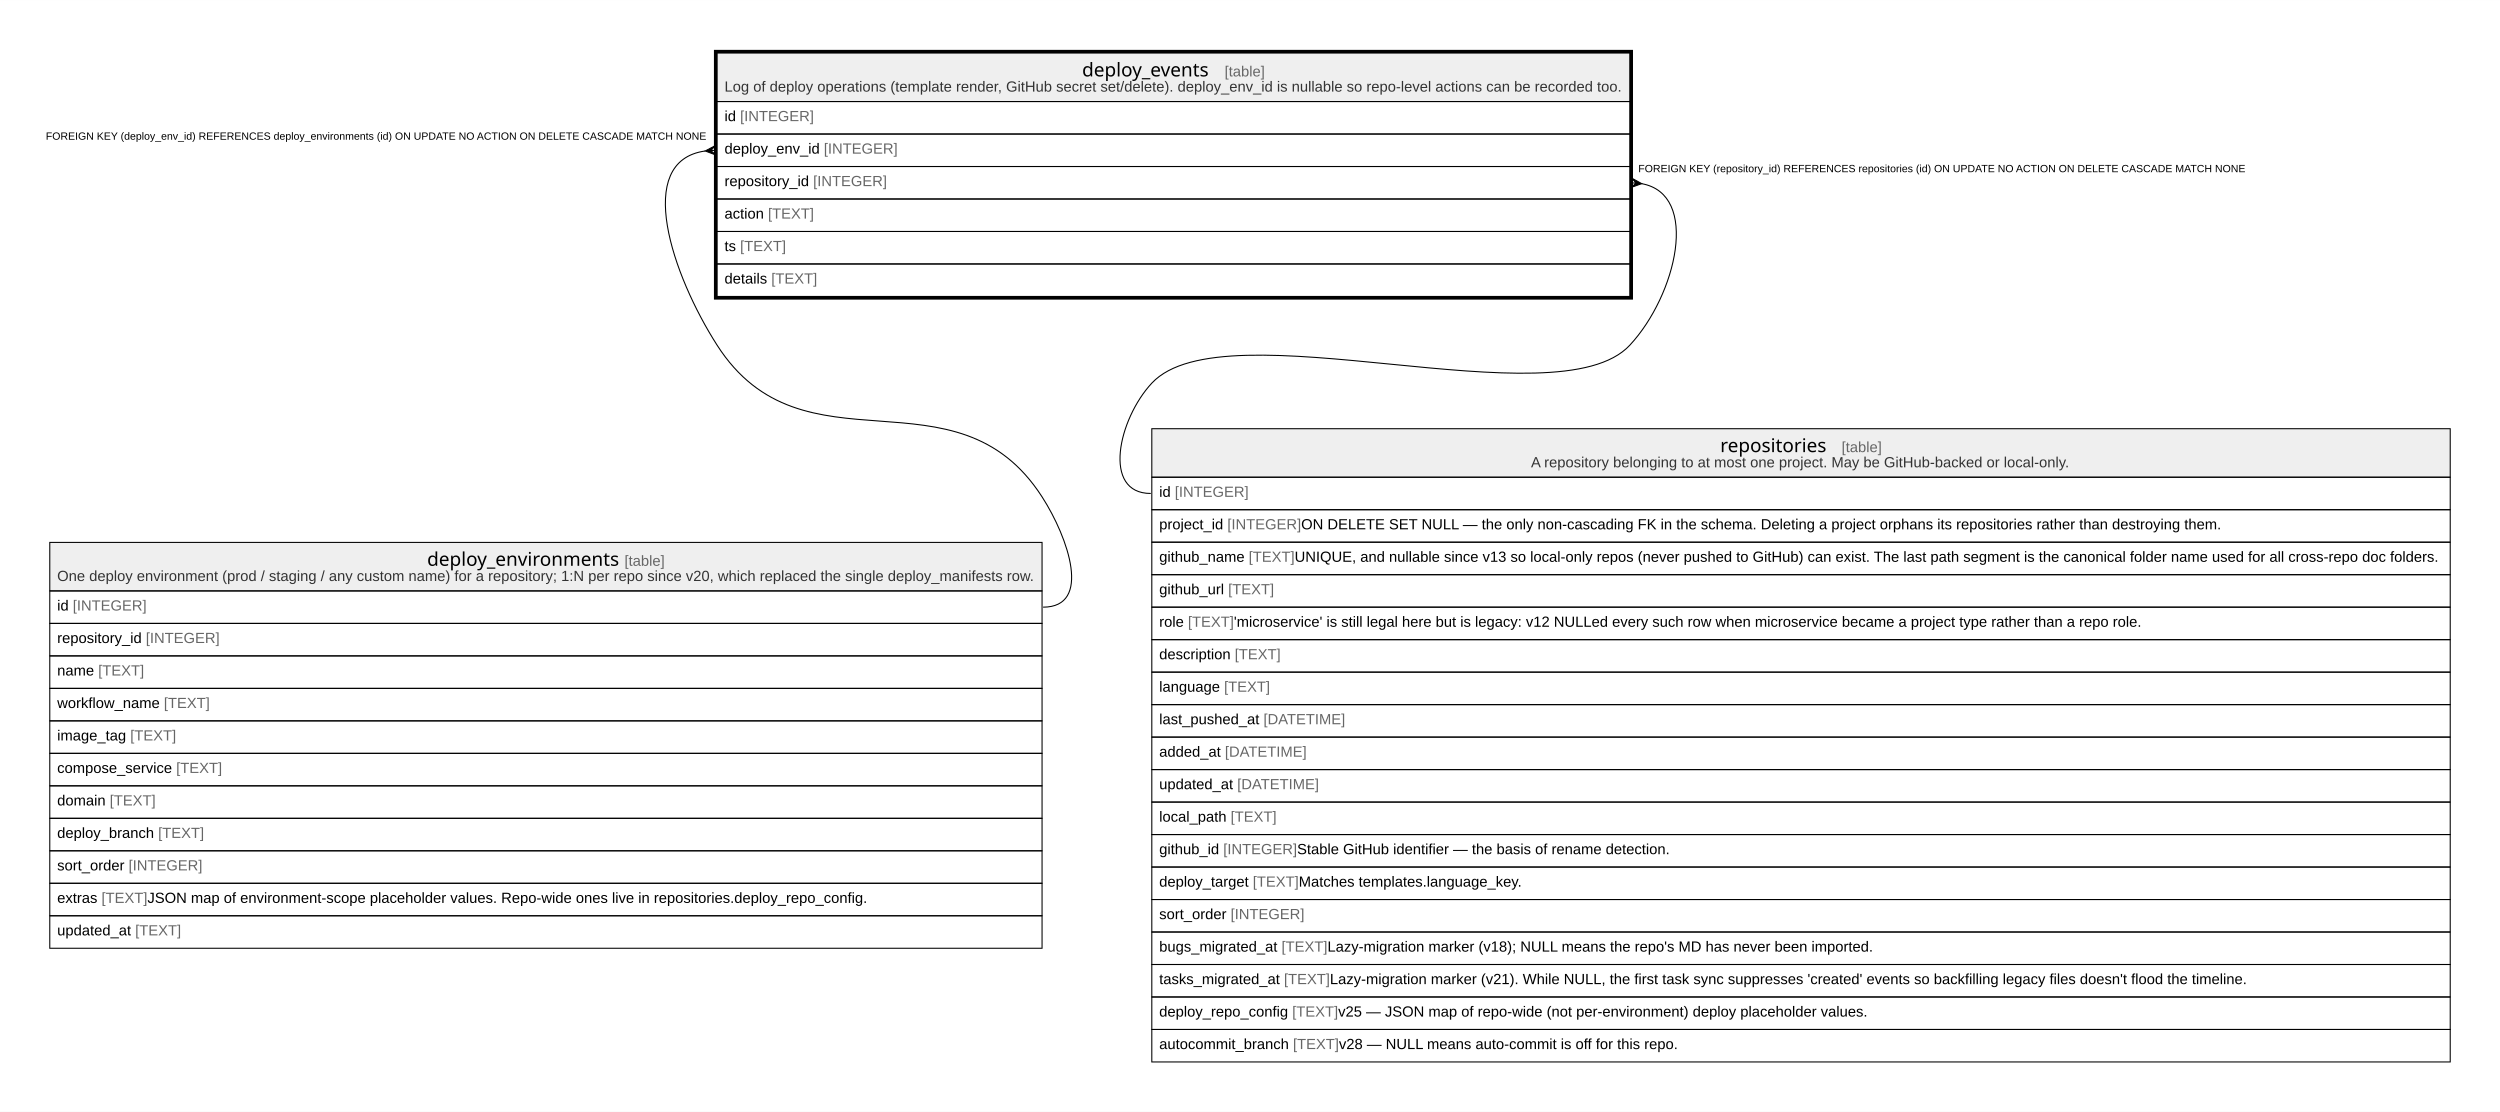
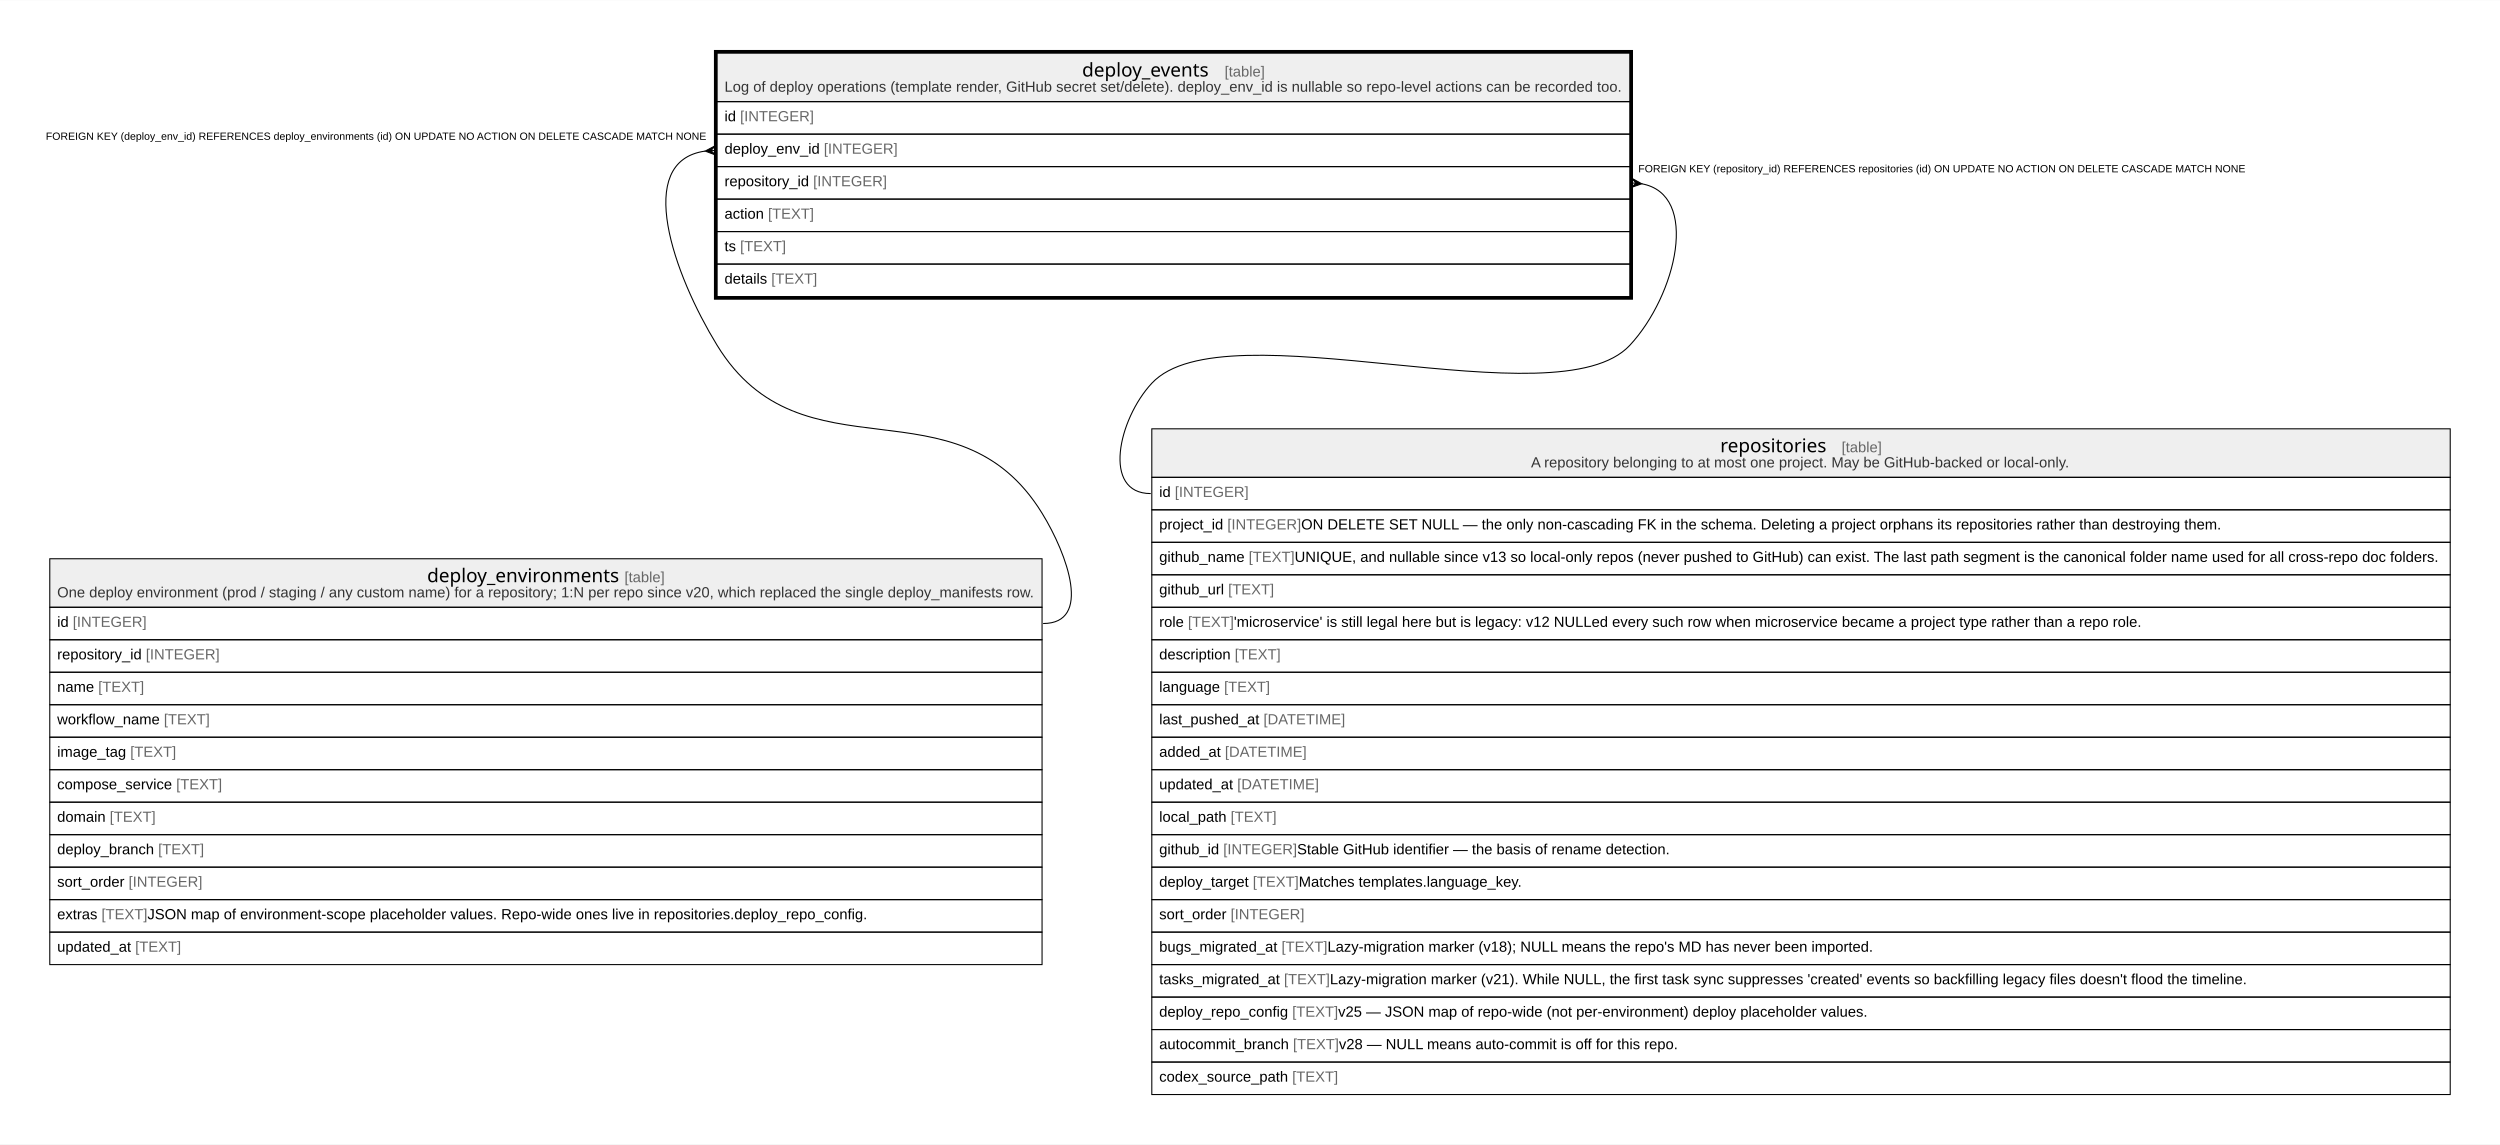
- <svg xmlns="http://www.w3.org/2000/svg" width="2370pt" height="1054pt" viewBox="0.00 0.00 2370.34 1054.00">
-   <g id="graph0" class="graph" transform="scale(1 1) rotate(0) translate(4 1050)">
-     <polygon fill="white" stroke="none" points="-4,4 -4,-1050 2366.34,-1050 2366.34,4 -4,4" />
+ <svg xmlns="http://www.w3.org/2000/svg" width="2370pt" height="1085pt" viewBox="0.00 0.00 2370.34 1084.80">
+   <g id="graph0" class="graph" transform="scale(1 1) rotate(0) translate(4 1080.8)">
+     <polygon fill="white" stroke="none" points="-4,4 -4,-1080.8 2366.34,-1080.8 2366.34,4 -4,4" />
    <g id="node1" class="node">
-       <polygon fill="#efefef" stroke="none" points="675.91,-953.8 675.91,-999.8 1541.3,-999.8 1541.3,-953.8 675.91,-953.8" />
-       <polygon fill="none" stroke="black" points="675.91,-953.8 675.91,-999.8 1541.3,-999.8 1541.3,-953.8 675.91,-953.8" />
-       <text text-anchor="start" x="1021.99" y="-977.6" font-family="Arial Bold" font-size="18.00">deploy_events</text>
-       <text text-anchor="start" x="1125.96" y="-977.6" font-family="Arial" font-size="14.00">    </text>
-       <text text-anchor="start" x="1157.08" y="-977.6" font-family="Arial" font-size="14.00" fill="#666666">[table]</text>
-       <text text-anchor="start" x="682.91" y="-963.2" font-family="Arial" font-size="14.00" fill="#333333">Log of deploy operations (template render, GitHub secret set/delete). deploy_env_id is nullable so repo-level actions can be recorded too.</text>
+       <polygon fill="#efefef" stroke="none" points="675.91,-984.6 675.91,-1030.6 1541.3,-1030.6 1541.3,-984.6 675.91,-984.6" />
+       <polygon fill="none" stroke="black" points="675.91,-984.6 675.91,-1030.6 1541.3,-1030.6 1541.3,-984.6 675.91,-984.6" />
+       <text text-anchor="start" x="1021.99" y="-1008.4" font-family="Arial Bold" font-size="18.00">deploy_events</text>
+       <text text-anchor="start" x="1125.96" y="-1008.4" font-family="Arial" font-size="14.00">    </text>
+       <text text-anchor="start" x="1157.08" y="-1008.4" font-family="Arial" font-size="14.00" fill="#666666">[table]</text>
+       <text text-anchor="start" x="682.91" y="-994" font-family="Arial" font-size="14.00" fill="#333333">Log of deploy operations (template render, GitHub secret set/delete). deploy_env_id is nullable so repo-level actions can be recorded too.</text>
+       <polygon fill="none" stroke="black" points="675.91,-953.8 675.91,-984.6 1541.3,-984.6 1541.3,-953.8 675.91,-953.8" />
+       <text text-anchor="start" x="682.91" y="-966" font-family="Arial" font-size="14.00">id </text>
+       <text text-anchor="start" x="697.69" y="-966" font-family="Arial" font-size="14.00" fill="#666666">[INTEGER]</text>
      <polygon fill="none" stroke="black" points="675.91,-923 675.91,-953.8 1541.3,-953.8 1541.3,-923 675.91,-923" />
-       <text text-anchor="start" x="682.91" y="-935.2" font-family="Arial" font-size="14.00">id </text>
-       <text text-anchor="start" x="697.69" y="-935.2" font-family="Arial" font-size="14.00" fill="#666666">[INTEGER]</text>
+       <text text-anchor="start" x="682.91" y="-935.2" font-family="Arial" font-size="14.00">deploy_env_id </text>
+       <text text-anchor="start" x="777.09" y="-935.2" font-family="Arial" font-size="14.00" fill="#666666">[INTEGER]</text>
      <polygon fill="none" stroke="black" points="675.91,-892.2 675.91,-923 1541.3,-923 1541.3,-892.2 675.91,-892.2" />
-       <text text-anchor="start" x="682.91" y="-904.4" font-family="Arial" font-size="14.00">deploy_env_id </text>
-       <text text-anchor="start" x="777.09" y="-904.4" font-family="Arial" font-size="14.00" fill="#666666">[INTEGER]</text>
+       <text text-anchor="start" x="682.91" y="-904.4" font-family="Arial" font-size="14.00">repository_id </text>
+       <text text-anchor="start" x="766.95" y="-904.4" font-family="Arial" font-size="14.00" fill="#666666">[INTEGER]</text>
      <polygon fill="none" stroke="black" points="675.91,-861.4 675.91,-892.2 1541.3,-892.2 1541.3,-861.4 675.91,-861.4" />
-       <text text-anchor="start" x="682.91" y="-873.6" font-family="Arial" font-size="14.00">repository_id </text>
-       <text text-anchor="start" x="766.95" y="-873.6" font-family="Arial" font-size="14.00" fill="#666666">[INTEGER]</text>
+       <text text-anchor="start" x="682.91" y="-873.6" font-family="Arial" font-size="14.00">action </text>
+       <text text-anchor="start" x="724.16" y="-873.6" font-family="Arial" font-size="14.00" fill="#666666">[TEXT]</text>
      <polygon fill="none" stroke="black" points="675.91,-830.6 675.91,-861.4 1541.3,-861.4 1541.3,-830.6 675.91,-830.6" />
-       <text text-anchor="start" x="682.91" y="-842.8" font-family="Arial" font-size="14.00">action </text>
-       <text text-anchor="start" x="724.16" y="-842.8" font-family="Arial" font-size="14.00" fill="#666666">[TEXT]</text>
+       <text text-anchor="start" x="682.91" y="-842.8" font-family="Arial" font-size="14.00">ts </text>
+       <text text-anchor="start" x="697.69" y="-842.8" font-family="Arial" font-size="14.00" fill="#666666">[TEXT]</text>
      <polygon fill="none" stroke="black" points="675.91,-799.8 675.91,-830.6 1541.3,-830.6 1541.3,-799.8 675.91,-799.8" />
-       <text text-anchor="start" x="682.91" y="-812" font-family="Arial" font-size="14.00">ts </text>
-       <text text-anchor="start" x="697.69" y="-812" font-family="Arial" font-size="14.00" fill="#666666">[TEXT]</text>
-       <polygon fill="none" stroke="black" points="675.91,-769 675.91,-799.8 1541.3,-799.8 1541.3,-769 675.91,-769" />
-       <text text-anchor="start" x="682.91" y="-781.2" font-family="Arial" font-size="14.00">details </text>
-       <text text-anchor="start" x="727.27" y="-781.2" font-family="Arial" font-size="14.00" fill="#666666">[TEXT]</text>
-       <polygon fill="none" stroke="black" stroke-width="3" points="674.41,-767.5 674.41,-1001.3 1542.8,-1001.3 1542.8,-767.5 674.41,-767.5" />
+       <text text-anchor="start" x="682.91" y="-812" font-family="Arial" font-size="14.00">details </text>
+       <text text-anchor="start" x="727.27" y="-812" font-family="Arial" font-size="14.00" fill="#666666">[TEXT]</text>
+       <polygon fill="none" stroke="black" stroke-width="3" points="674.41,-798.3 674.41,-1032.1 1542.8,-1032.1 1542.8,-798.3 674.41,-798.3" />
    </g>
    <g id="node2" class="node">
-       <polygon fill="#efefef" stroke="none" points="43.2,-489.8 43.2,-535.8 984.01,-535.8 984.01,-489.8 43.2,-489.8" />
-       <polygon fill="none" stroke="black" points="43.2,-489.8 43.2,-535.8 984.01,-535.8 984.01,-489.8 43.2,-489.8" />
-       <text text-anchor="start" x="400.99" y="-513.6" font-family="Arial Bold" font-size="18.00">deploy_environments</text>
-       <text text-anchor="start" x="556.96" y="-513.6" font-family="Arial" font-size="14.00">    </text>
-       <text text-anchor="start" x="588.08" y="-513.6" font-family="Arial" font-size="14.00" fill="#666666">[table]</text>
-       <text text-anchor="start" x="50.2" y="-499.2" font-family="Arial" font-size="14.00" fill="#333333">One deploy environment (prod / staging / any custom name) for a repository; 1:N per repo since v20, which replaced the single deploy_manifests row.</text>
-       <polygon fill="none" stroke="black" points="43.2,-459 43.2,-489.8 984.01,-489.8 984.01,-459 43.2,-459" />
-       <text text-anchor="start" x="50.2" y="-471.2" font-family="Arial" font-size="14.00">id </text>
-       <text text-anchor="start" x="64.99" y="-471.2" font-family="Arial" font-size="14.00" fill="#666666">[INTEGER]</text>
-       <polygon fill="none" stroke="black" points="43.2,-428.2 43.2,-459 984.01,-459 984.01,-428.2 43.2,-428.2" />
-       <text text-anchor="start" x="50.2" y="-440.4" font-family="Arial" font-size="14.00">repository_id </text>
-       <text text-anchor="start" x="134.24" y="-440.4" font-family="Arial" font-size="14.00" fill="#666666">[INTEGER]</text>
-       <polygon fill="none" stroke="black" points="43.2,-397.4 43.2,-428.2 984.01,-428.2 984.01,-397.4 43.2,-397.4" />
-       <text text-anchor="start" x="50.2" y="-409.6" font-family="Arial" font-size="14.00">name </text>
-       <text text-anchor="start" x="89.11" y="-409.6" font-family="Arial" font-size="14.00" fill="#666666">[TEXT]</text>
-       <polygon fill="none" stroke="black" points="43.2,-366.6 43.2,-397.4 984.01,-397.4 984.01,-366.6 43.2,-366.6" />
-       <text text-anchor="start" x="50.2" y="-378.8" font-family="Arial" font-size="14.00">workflow_name </text>
-       <text text-anchor="start" x="151.35" y="-378.8" font-family="Arial" font-size="14.00" fill="#666666">[TEXT]</text>
-       <polygon fill="none" stroke="black" points="43.2,-335.8 43.2,-366.6 984.01,-366.6 984.01,-335.8 43.2,-335.8" />
-       <text text-anchor="start" x="50.2" y="-348" font-family="Arial" font-size="14.00">image_tag </text>
-       <text text-anchor="start" x="119.47" y="-348" font-family="Arial" font-size="14.00" fill="#666666">[TEXT]</text>
-       <polygon fill="none" stroke="black" points="43.2,-305 43.2,-335.8 984.01,-335.8 984.01,-305 43.2,-305" />
-       <text text-anchor="start" x="50.2" y="-317.2" font-family="Arial" font-size="14.00">compose_service </text>
-       <text text-anchor="start" x="163.03" y="-317.2" font-family="Arial" font-size="14.00" fill="#666666">[TEXT]</text>
-       <polygon fill="none" stroke="black" points="43.2,-274.2 43.2,-305 984.01,-305 984.01,-274.2 43.2,-274.2" />
-       <text text-anchor="start" x="50.2" y="-286.4" font-family="Arial" font-size="14.00">domain </text>
-       <text text-anchor="start" x="100.01" y="-286.4" font-family="Arial" font-size="14.00" fill="#666666">[TEXT]</text>
-       <polygon fill="none" stroke="black" points="43.2,-243.4 43.2,-274.2 984.01,-274.2 984.01,-243.4 43.2,-243.4" />
-       <text text-anchor="start" x="50.2" y="-255.6" font-family="Arial" font-size="14.00">deploy_branch </text>
-       <text text-anchor="start" x="145.94" y="-255.6" font-family="Arial" font-size="14.00" fill="#666666">[TEXT]</text>
-       <polygon fill="none" stroke="black" points="43.2,-212.6 43.2,-243.4 984.01,-243.4 984.01,-212.6 43.2,-212.6" />
-       <text text-anchor="start" x="50.2" y="-224.8" font-family="Arial" font-size="14.00">sort_order </text>
-       <text text-anchor="start" x="117.9" y="-224.8" font-family="Arial" font-size="14.00" fill="#666666">[INTEGER]</text>
-       <polygon fill="none" stroke="black" points="43.2,-181.8 43.2,-212.6 984.01,-212.6 984.01,-181.8 43.2,-181.8" />
-       <text text-anchor="start" x="50.2" y="-194" font-family="Arial" font-size="14.00">extras </text>
-       <text text-anchor="start" x="92.21" y="-194" font-family="Arial" font-size="14.00" fill="#666666">[TEXT]</text>
-       <text text-anchor="start" x="135.77" y="-194" font-family="Arial" font-size="14.00"> JSON map of environment-scope placeholder values. Repo-wide ones live in repositories.deploy_repo_config.</text>
-       <polygon fill="none" stroke="black" points="43.2,-151 43.2,-181.8 984.01,-181.8 984.01,-151 43.2,-151" />
-       <text text-anchor="start" x="50.2" y="-163.2" font-family="Arial" font-size="14.00">updated_at </text>
-       <text text-anchor="start" x="124.16" y="-163.2" font-family="Arial" font-size="14.00" fill="#666666">[TEXT]</text>
+       <polygon fill="#efefef" stroke="none" points="43.2,-505.2 43.2,-551.2 984.01,-551.2 984.01,-505.2 43.2,-505.2" />
+       <polygon fill="none" stroke="black" points="43.2,-505.2 43.2,-551.2 984.01,-551.2 984.01,-505.2 43.2,-505.2" />
+       <text text-anchor="start" x="400.99" y="-529" font-family="Arial Bold" font-size="18.00">deploy_environments</text>
+       <text text-anchor="start" x="556.96" y="-529" font-family="Arial" font-size="14.00">    </text>
+       <text text-anchor="start" x="588.08" y="-529" font-family="Arial" font-size="14.00" fill="#666666">[table]</text>
+       <text text-anchor="start" x="50.2" y="-514.6" font-family="Arial" font-size="14.00" fill="#333333">One deploy environment (prod / staging / any custom name) for a repository; 1:N per repo since v20, which replaced the single deploy_manifests row.</text>
+       <polygon fill="none" stroke="black" points="43.2,-474.4 43.2,-505.2 984.01,-505.2 984.01,-474.4 43.2,-474.4" />
+       <text text-anchor="start" x="50.2" y="-486.6" font-family="Arial" font-size="14.00">id </text>
+       <text text-anchor="start" x="64.99" y="-486.6" font-family="Arial" font-size="14.00" fill="#666666">[INTEGER]</text>
+       <polygon fill="none" stroke="black" points="43.2,-443.6 43.2,-474.4 984.01,-474.4 984.01,-443.6 43.2,-443.6" />
+       <text text-anchor="start" x="50.2" y="-455.8" font-family="Arial" font-size="14.00">repository_id </text>
+       <text text-anchor="start" x="134.24" y="-455.8" font-family="Arial" font-size="14.00" fill="#666666">[INTEGER]</text>
+       <polygon fill="none" stroke="black" points="43.2,-412.8 43.2,-443.6 984.01,-443.6 984.01,-412.8 43.2,-412.8" />
+       <text text-anchor="start" x="50.2" y="-425" font-family="Arial" font-size="14.00">name </text>
+       <text text-anchor="start" x="89.11" y="-425" font-family="Arial" font-size="14.00" fill="#666666">[TEXT]</text>
+       <polygon fill="none" stroke="black" points="43.2,-382 43.2,-412.8 984.01,-412.8 984.01,-382 43.2,-382" />
+       <text text-anchor="start" x="50.2" y="-394.2" font-family="Arial" font-size="14.00">workflow_name </text>
+       <text text-anchor="start" x="151.35" y="-394.2" font-family="Arial" font-size="14.00" fill="#666666">[TEXT]</text>
+       <polygon fill="none" stroke="black" points="43.2,-351.2 43.2,-382 984.01,-382 984.01,-351.2 43.2,-351.2" />
+       <text text-anchor="start" x="50.2" y="-363.4" font-family="Arial" font-size="14.00">image_tag </text>
+       <text text-anchor="start" x="119.47" y="-363.4" font-family="Arial" font-size="14.00" fill="#666666">[TEXT]</text>
+       <polygon fill="none" stroke="black" points="43.2,-320.4 43.2,-351.2 984.01,-351.2 984.01,-320.4 43.2,-320.4" />
+       <text text-anchor="start" x="50.2" y="-332.6" font-family="Arial" font-size="14.00">compose_service </text>
+       <text text-anchor="start" x="163.03" y="-332.6" font-family="Arial" font-size="14.00" fill="#666666">[TEXT]</text>
+       <polygon fill="none" stroke="black" points="43.2,-289.6 43.2,-320.4 984.01,-320.4 984.01,-289.6 43.2,-289.6" />
+       <text text-anchor="start" x="50.2" y="-301.8" font-family="Arial" font-size="14.00">domain </text>
+       <text text-anchor="start" x="100.01" y="-301.8" font-family="Arial" font-size="14.00" fill="#666666">[TEXT]</text>
+       <polygon fill="none" stroke="black" points="43.2,-258.8 43.2,-289.6 984.01,-289.6 984.01,-258.8 43.2,-258.8" />
+       <text text-anchor="start" x="50.2" y="-271" font-family="Arial" font-size="14.00">deploy_branch </text>
+       <text text-anchor="start" x="145.94" y="-271" font-family="Arial" font-size="14.00" fill="#666666">[TEXT]</text>
+       <polygon fill="none" stroke="black" points="43.2,-228 43.2,-258.8 984.01,-258.8 984.01,-228 43.2,-228" />
+       <text text-anchor="start" x="50.2" y="-240.2" font-family="Arial" font-size="14.00">sort_order </text>
+       <text text-anchor="start" x="117.9" y="-240.2" font-family="Arial" font-size="14.00" fill="#666666">[INTEGER]</text>
+       <polygon fill="none" stroke="black" points="43.2,-197.2 43.2,-228 984.01,-228 984.01,-197.2 43.2,-197.2" />
+       <text text-anchor="start" x="50.2" y="-209.4" font-family="Arial" font-size="14.00">extras </text>
+       <text text-anchor="start" x="92.21" y="-209.4" font-family="Arial" font-size="14.00" fill="#666666">[TEXT]</text>
+       <text text-anchor="start" x="135.77" y="-209.4" font-family="Arial" font-size="14.00"> JSON map of environment-scope placeholder values. Repo-wide ones live in repositories.deploy_repo_config.</text>
+       <polygon fill="none" stroke="black" points="43.2,-166.4 43.2,-197.2 984.01,-197.2 984.01,-166.4 43.2,-166.4" />
+       <text text-anchor="start" x="50.2" y="-178.6" font-family="Arial" font-size="14.00">updated_at </text>
+       <text text-anchor="start" x="124.16" y="-178.6" font-family="Arial" font-size="14.00" fill="#666666">[TEXT]</text>
    </g>
    <g id="edge1" class="edge">
-       <path fill="none" stroke="black" d="M664.56,-906.91C596.27,-897.3 633.59,-788.85 675.91,-722.8 757.42,-595.56 902.23,-706.07 984.01,-579 1009.17,-539.91 1031.5,-474.4 985.01,-474.4" />
-       <polygon fill="black" stroke="black" points="664.6,-906.92 674.28,-912.07 669.92,-907.27 674.24,-907.56 674.24,-907.56 674.24,-907.56 669.92,-907.27 674.87,-903.09 664.6,-906.92" />
-       <text text-anchor="start" x="39.41" y="-917.6" font-family="Arial" font-size="10.00">FOREIGN KEY (deploy_env_id) REFERENCES deploy_environments (id) ON UPDATE NO ACTION ON DELETE CASCADE MATCH NONE</text>
+       <path fill="none" stroke="black" d="M664.57,-937.72C596.39,-928.18 634.93,-820.49 675.91,-753.6 756.42,-622.17 903.22,-725.66 984.01,-594.4 1008.38,-554.81 1031.5,-489.8 985.01,-489.8" />
+       <polygon fill="black" stroke="black" points="664.59,-937.72 674.28,-942.87 669.92,-938.07 674.24,-938.36 674.24,-938.36 674.24,-938.36 669.92,-938.07 674.87,-933.89 664.59,-937.72" />
+       <text text-anchor="start" x="39.41" y="-948.4" font-family="Arial" font-size="10.00">FOREIGN KEY (deploy_env_id) REFERENCES deploy_environments (id) ON UPDATE NO ACTION ON DELETE CASCADE MATCH NONE</text>
    </g>
    <g id="node3" class="node">
-       <polygon fill="#efefef" stroke="none" points="1088.07,-597.6 1088.07,-643.6 2319.14,-643.6 2319.14,-597.6 1088.07,-597.6" />
-       <polygon fill="none" stroke="black" points="1088.07,-597.6 1088.07,-643.6 2319.14,-643.6 2319.14,-597.6 1088.07,-597.6" />
-       <text text-anchor="start" x="1626.99" y="-621.4" font-family="Arial Bold" font-size="18.00">repositories</text>
-       <text text-anchor="start" x="1710.97" y="-621.4" font-family="Arial" font-size="14.00">    </text>
-       <text text-anchor="start" x="1742.08" y="-621.4" font-family="Arial" font-size="14.00" fill="#666666">[table]</text>
-       <text text-anchor="start" x="1447.59" y="-607" font-family="Arial" font-size="14.00" fill="#333333">A repository belonging to at most one project. May be GitHub-backed or local-only.</text>
+       <polygon fill="#efefef" stroke="none" points="1088.07,-628.4 1088.07,-674.4 2319.14,-674.4 2319.14,-628.4 1088.07,-628.4" />
+       <polygon fill="none" stroke="black" points="1088.07,-628.4 1088.07,-674.4 2319.14,-674.4 2319.14,-628.4 1088.07,-628.4" />
+       <text text-anchor="start" x="1626.99" y="-652.2" font-family="Arial Bold" font-size="18.00">repositories</text>
+       <text text-anchor="start" x="1710.97" y="-652.2" font-family="Arial" font-size="14.00">    </text>
+       <text text-anchor="start" x="1742.08" y="-652.2" font-family="Arial" font-size="14.00" fill="#666666">[table]</text>
+       <text text-anchor="start" x="1447.59" y="-637.8" font-family="Arial" font-size="14.00" fill="#333333">A repository belonging to at most one project. May be GitHub-backed or local-only.</text>
+       <polygon fill="none" stroke="black" points="1088.07,-597.6 1088.07,-628.4 2319.14,-628.4 2319.14,-597.6 1088.07,-597.6" />
+       <text text-anchor="start" x="1095.07" y="-609.8" font-family="Arial" font-size="14.00">id </text>
+       <text text-anchor="start" x="1109.86" y="-609.8" font-family="Arial" font-size="14.00" fill="#666666">[INTEGER]</text>
      <polygon fill="none" stroke="black" points="1088.07,-566.8 1088.07,-597.6 2319.14,-597.6 2319.14,-566.8 1088.07,-566.8" />
-       <text text-anchor="start" x="1095.07" y="-579" font-family="Arial" font-size="14.00">id </text>
-       <text text-anchor="start" x="1109.86" y="-579" font-family="Arial" font-size="14.00" fill="#666666">[INTEGER]</text>
+       <text text-anchor="start" x="1095.07" y="-579" font-family="Arial" font-size="14.00">project_id </text>
+       <text text-anchor="start" x="1159.67" y="-579" font-family="Arial" font-size="14.00" fill="#666666">[INTEGER]</text>
+       <text text-anchor="start" x="1229.67" y="-579" font-family="Arial" font-size="14.00"> ON DELETE SET NULL — the only non-cascading FK in the schema. Deleting a project orphans its repositories rather than destroying them.</text>
      <polygon fill="none" stroke="black" points="1088.07,-536 1088.07,-566.8 2319.14,-566.8 2319.14,-536 1088.07,-536" />
-       <text text-anchor="start" x="1095.07" y="-548.2" font-family="Arial" font-size="14.00">project_id </text>
-       <text text-anchor="start" x="1159.67" y="-548.2" font-family="Arial" font-size="14.00" fill="#666666">[INTEGER]</text>
-       <text text-anchor="start" x="1229.67" y="-548.2" font-family="Arial" font-size="14.00"> ON DELETE SET NULL — the only non-cascading FK in the schema. Deleting a project orphans its repositories rather than destroying them.</text>
+       <text text-anchor="start" x="1095.07" y="-548.2" font-family="Arial" font-size="14.00">github_name </text>
+       <text text-anchor="start" x="1179.91" y="-548.2" font-family="Arial" font-size="14.00" fill="#666666">[TEXT]</text>
+       <text text-anchor="start" x="1223.47" y="-548.2" font-family="Arial" font-size="14.00"> UNIQUE, and nullable since v13 so local-only repos (never pushed to GitHub) can exist. The last path segment is the canonical folder name used for all cross-repo doc folders.</text>
      <polygon fill="none" stroke="black" points="1088.07,-505.2 1088.07,-536 2319.14,-536 2319.14,-505.2 1088.07,-505.2" />
-       <text text-anchor="start" x="1095.07" y="-517.4" font-family="Arial" font-size="14.00">github_name </text>
-       <text text-anchor="start" x="1179.91" y="-517.4" font-family="Arial" font-size="14.00" fill="#666666">[TEXT]</text>
-       <text text-anchor="start" x="1223.47" y="-517.4" font-family="Arial" font-size="14.00"> UNIQUE, and nullable since v13 so local-only repos (never pushed to GitHub) can exist. The last path segment is the canonical folder name used for all cross-repo doc folders.</text>
+       <text text-anchor="start" x="1095.07" y="-517.4" font-family="Arial" font-size="14.00">github_url </text>
+       <text text-anchor="start" x="1160.45" y="-517.4" font-family="Arial" font-size="14.00" fill="#666666">[TEXT]</text>
      <polygon fill="none" stroke="black" points="1088.07,-474.4 1088.07,-505.2 2319.14,-505.2 2319.14,-474.4 1088.07,-474.4" />
-       <text text-anchor="start" x="1095.07" y="-486.6" font-family="Arial" font-size="14.00">github_url </text>
-       <text text-anchor="start" x="1160.45" y="-486.6" font-family="Arial" font-size="14.00" fill="#666666">[TEXT]</text>
+       <text text-anchor="start" x="1095.07" y="-486.6" font-family="Arial" font-size="14.00">role </text>
+       <text text-anchor="start" x="1122.31" y="-486.6" font-family="Arial" font-size="14.00" fill="#666666">[TEXT]</text>
+       <text text-anchor="start" x="1165.87" y="-486.6" font-family="Arial" font-size="14.00"> 'microservice' is still legal here but is legacy: v12 NULLed every such row when microservice became a project type rather than a repo role.</text>
      <polygon fill="none" stroke="black" points="1088.07,-443.6 1088.07,-474.4 2319.14,-474.4 2319.14,-443.6 1088.07,-443.6" />
-       <text text-anchor="start" x="1095.07" y="-455.8" font-family="Arial" font-size="14.00">role </text>
-       <text text-anchor="start" x="1122.31" y="-455.8" font-family="Arial" font-size="14.00" fill="#666666">[TEXT]</text>
-       <text text-anchor="start" x="1165.87" y="-455.8" font-family="Arial" font-size="14.00"> 'microservice' is still legal here but is legacy: v12 NULLed every such row when microservice became a project type rather than a repo role.</text>
+       <text text-anchor="start" x="1095.07" y="-455.8" font-family="Arial" font-size="14.00">description </text>
+       <text text-anchor="start" x="1166.67" y="-455.8" font-family="Arial" font-size="14.00" fill="#666666">[TEXT]</text>
      <polygon fill="none" stroke="black" points="1088.07,-412.8 1088.07,-443.6 2319.14,-443.6 2319.14,-412.8 1088.07,-412.8" />
-       <text text-anchor="start" x="1095.07" y="-425" font-family="Arial" font-size="14.00">description </text>
-       <text text-anchor="start" x="1166.67" y="-425" font-family="Arial" font-size="14.00" fill="#666666">[TEXT]</text>
+       <text text-anchor="start" x="1095.07" y="-425" font-family="Arial" font-size="14.00">language </text>
+       <text text-anchor="start" x="1156.58" y="-425" font-family="Arial" font-size="14.00" fill="#666666">[TEXT]</text>
      <polygon fill="none" stroke="black" points="1088.07,-382 1088.07,-412.8 2319.14,-412.8 2319.14,-382 1088.07,-382" />
-       <text text-anchor="start" x="1095.07" y="-394.2" font-family="Arial" font-size="14.00">language </text>
-       <text text-anchor="start" x="1156.58" y="-394.2" font-family="Arial" font-size="14.00" fill="#666666">[TEXT]</text>
+       <text text-anchor="start" x="1095.07" y="-394.2" font-family="Arial" font-size="14.00">last_pushed_at </text>
+       <text text-anchor="start" x="1193.93" y="-394.2" font-family="Arial" font-size="14.00" fill="#666666">[DATETIME]</text>
      <polygon fill="none" stroke="black" points="1088.07,-351.2 1088.07,-382 2319.14,-382 2319.14,-351.2 1088.07,-351.2" />
-       <text text-anchor="start" x="1095.07" y="-363.4" font-family="Arial" font-size="14.00">last_pushed_at </text>
-       <text text-anchor="start" x="1193.93" y="-363.4" font-family="Arial" font-size="14.00" fill="#666666">[DATETIME]</text>
+       <text text-anchor="start" x="1095.07" y="-363.4" font-family="Arial" font-size="14.00">added_at </text>
+       <text text-anchor="start" x="1157.36" y="-363.4" font-family="Arial" font-size="14.00" fill="#666666">[DATETIME]</text>
      <polygon fill="none" stroke="black" points="1088.07,-320.4 1088.07,-351.2 2319.14,-351.2 2319.14,-320.4 1088.07,-320.4" />
-       <text text-anchor="start" x="1095.07" y="-332.6" font-family="Arial" font-size="14.00">added_at </text>
-       <text text-anchor="start" x="1157.36" y="-332.6" font-family="Arial" font-size="14.00" fill="#666666">[DATETIME]</text>
+       <text text-anchor="start" x="1095.07" y="-332.6" font-family="Arial" font-size="14.00">updated_at </text>
+       <text text-anchor="start" x="1169.03" y="-332.6" font-family="Arial" font-size="14.00" fill="#666666">[DATETIME]</text>
      <polygon fill="none" stroke="black" points="1088.07,-289.6 1088.07,-320.4 2319.14,-320.4 2319.14,-289.6 1088.07,-289.6" />
-       <text text-anchor="start" x="1095.07" y="-301.8" font-family="Arial" font-size="14.00">updated_at </text>
-       <text text-anchor="start" x="1169.03" y="-301.8" font-family="Arial" font-size="14.00" fill="#666666">[DATETIME]</text>
+       <text text-anchor="start" x="1095.07" y="-301.8" font-family="Arial" font-size="14.00">local_path </text>
+       <text text-anchor="start" x="1162.79" y="-301.8" font-family="Arial" font-size="14.00" fill="#666666">[TEXT]</text>
      <polygon fill="none" stroke="black" points="1088.07,-258.8 1088.07,-289.6 2319.14,-289.6 2319.14,-258.8 1088.07,-258.8" />
-       <text text-anchor="start" x="1095.07" y="-271" font-family="Arial" font-size="14.00">local_path </text>
-       <text text-anchor="start" x="1162.79" y="-271" font-family="Arial" font-size="14.00" fill="#666666">[TEXT]</text>
+       <text text-anchor="start" x="1095.07" y="-271" font-family="Arial" font-size="14.00">github_id </text>
+       <text text-anchor="start" x="1155.79" y="-271" font-family="Arial" font-size="14.00" fill="#666666">[INTEGER]</text>
+       <text text-anchor="start" x="1225.8" y="-271" font-family="Arial" font-size="14.00"> Stable GitHub identifier — the basis of rename detection.</text>
      <polygon fill="none" stroke="black" points="1088.07,-228 1088.07,-258.8 2319.14,-258.8 2319.14,-228 1088.07,-228" />
-       <text text-anchor="start" x="1095.07" y="-240.2" font-family="Arial" font-size="14.00">github_id </text>
-       <text text-anchor="start" x="1155.79" y="-240.2" font-family="Arial" font-size="14.00" fill="#666666">[INTEGER]</text>
-       <text text-anchor="start" x="1225.8" y="-240.2" font-family="Arial" font-size="14.00"> Stable GitHub identifier — the basis of rename detection.</text>
+       <text text-anchor="start" x="1095.07" y="-240.2" font-family="Arial" font-size="14.00">deploy_target </text>
+       <text text-anchor="start" x="1183.8" y="-240.2" font-family="Arial" font-size="14.00" fill="#666666">[TEXT]</text>
+       <text text-anchor="start" x="1227.36" y="-240.2" font-family="Arial" font-size="14.00"> Matches templates.language_key.</text>
      <polygon fill="none" stroke="black" points="1088.07,-197.2 1088.07,-228 2319.14,-228 2319.14,-197.2 1088.07,-197.2" />
-       <text text-anchor="start" x="1095.07" y="-209.4" font-family="Arial" font-size="14.00">deploy_target </text>
-       <text text-anchor="start" x="1183.8" y="-209.4" font-family="Arial" font-size="14.00" fill="#666666">[TEXT]</text>
-       <text text-anchor="start" x="1227.36" y="-209.4" font-family="Arial" font-size="14.00"> Matches templates.language_key.</text>
+       <text text-anchor="start" x="1095.07" y="-209.4" font-family="Arial" font-size="14.00">sort_order </text>
+       <text text-anchor="start" x="1162.77" y="-209.4" font-family="Arial" font-size="14.00" fill="#666666">[INTEGER]</text>
      <polygon fill="none" stroke="black" points="1088.07,-166.4 1088.07,-197.2 2319.14,-197.2 2319.14,-166.4 1088.07,-166.4" />
-       <text text-anchor="start" x="1095.07" y="-178.6" font-family="Arial" font-size="14.00">sort_order </text>
-       <text text-anchor="start" x="1162.77" y="-178.6" font-family="Arial" font-size="14.00" fill="#666666">[INTEGER]</text>
+       <text text-anchor="start" x="1095.07" y="-178.6" font-family="Arial" font-size="14.00">bugs_migrated_at </text>
+       <text text-anchor="start" x="1211.04" y="-178.6" font-family="Arial" font-size="14.00" fill="#666666">[TEXT]</text>
+       <text text-anchor="start" x="1254.6" y="-178.6" font-family="Arial" font-size="14.00"> Lazy-migration marker (v18); NULL means the repo's MD has never been imported.</text>
      <polygon fill="none" stroke="black" points="1088.07,-135.6 1088.07,-166.4 2319.14,-166.4 2319.14,-135.6 1088.07,-135.6" />
-       <text text-anchor="start" x="1095.07" y="-147.8" font-family="Arial" font-size="14.00">bugs_migrated_at </text>
-       <text text-anchor="start" x="1211.04" y="-147.8" font-family="Arial" font-size="14.00" fill="#666666">[TEXT]</text>
-       <text text-anchor="start" x="1254.6" y="-147.8" font-family="Arial" font-size="14.00"> Lazy-migration marker (v18); NULL means the repo's MD has never been imported.</text>
+       <text text-anchor="start" x="1095.07" y="-147.8" font-family="Arial" font-size="14.00">tasks_migrated_at </text>
+       <text text-anchor="start" x="1213.36" y="-147.8" font-family="Arial" font-size="14.00" fill="#666666">[TEXT]</text>
+       <text text-anchor="start" x="1256.91" y="-147.8" font-family="Arial" font-size="14.00"> Lazy-migration marker (v21). While NULL, the first task sync suppresses 'created' events so backfilling legacy files doesn't flood the timeline.</text>
      <polygon fill="none" stroke="black" points="1088.07,-104.8 1088.07,-135.6 2319.14,-135.6 2319.14,-104.8 1088.07,-104.8" />
-       <text text-anchor="start" x="1095.07" y="-117" font-family="Arial" font-size="14.00">tasks_migrated_at </text>
-       <text text-anchor="start" x="1213.36" y="-117" font-family="Arial" font-size="14.00" fill="#666666">[TEXT]</text>
-       <text text-anchor="start" x="1256.91" y="-117" font-family="Arial" font-size="14.00"> Lazy-migration marker (v21). While NULL, the first task sync suppresses 'created' events so backfilling legacy files doesn't flood the timeline.</text>
+       <text text-anchor="start" x="1095.07" y="-117" font-family="Arial" font-size="14.00">deploy_repo_config </text>
+       <text text-anchor="start" x="1221.17" y="-117" font-family="Arial" font-size="14.00" fill="#666666">[TEXT]</text>
+       <text text-anchor="start" x="1264.73" y="-117" font-family="Arial" font-size="14.00"> v25 — JSON map of repo-wide (not per-environment) deploy placeholder values.</text>
      <polygon fill="none" stroke="black" points="1088.07,-74 1088.07,-104.8 2319.14,-104.8 2319.14,-74 1088.07,-74" />
-       <text text-anchor="start" x="1095.07" y="-86.2" font-family="Arial" font-size="14.00">deploy_repo_config </text>
-       <text text-anchor="start" x="1221.17" y="-86.2" font-family="Arial" font-size="14.00" fill="#666666">[TEXT]</text>
-       <text text-anchor="start" x="1264.73" y="-86.2" font-family="Arial" font-size="14.00"> v25 — JSON map of repo-wide (not per-environment) deploy placeholder values.</text>
+       <text text-anchor="start" x="1095.07" y="-86.2" font-family="Arial" font-size="14.00">autocommit_branch </text>
+       <text text-anchor="start" x="1221.91" y="-86.2" font-family="Arial" font-size="14.00" fill="#666666">[TEXT]</text>
+       <text text-anchor="start" x="1265.47" y="-86.2" font-family="Arial" font-size="14.00"> v28 — NULL means auto-commit is off for this repo.</text>
      <polygon fill="none" stroke="black" points="1088.07,-43.2 1088.07,-74 2319.14,-74 2319.14,-43.2 1088.07,-43.2" />
-       <text text-anchor="start" x="1095.07" y="-55.4" font-family="Arial" font-size="14.00">autocommit_branch </text>
-       <text text-anchor="start" x="1221.91" y="-55.4" font-family="Arial" font-size="14.00" fill="#666666">[TEXT]</text>
-       <text text-anchor="start" x="1265.47" y="-55.4" font-family="Arial" font-size="14.00"> v28 — NULL means auto-commit is off for this repo.</text>
+       <text text-anchor="start" x="1095.07" y="-55.4" font-family="Arial" font-size="14.00">codex_source_path </text>
+       <text text-anchor="start" x="1221.16" y="-55.4" font-family="Arial" font-size="14.00" fill="#666666">[TEXT]</text>
    </g>
    <g id="edge2" class="edge">
-       <path fill="none" stroke="black" d="M1552.38,-875.96C1608.27,-865.99 1585.45,-770.28 1541.3,-722.8 1472.51,-648.81 1156.98,-760.69 1088.07,-686.8 1056.36,-652.8 1040.58,-582.2 1087.07,-582.2" />
-       <polygon fill="black" stroke="black" points="1552.6,-875.94 1542.26,-872.29 1547.29,-876.38 1542.97,-876.74 1542.97,-876.74 1542.97,-876.74 1547.29,-876.38 1543.01,-881.26 1552.6,-875.94" />
-       <text text-anchor="start" x="1549.3" y="-886.8" font-family="Arial" font-size="10.00">FOREIGN KEY (repository_id) REFERENCES repositories (id) ON UPDATE NO ACTION ON DELETE CASCADE MATCH NONE</text>
+       <path fill="none" stroke="black" d="M1552.38,-906.76C1608.27,-896.79 1585.45,-801.08 1541.3,-753.6 1472.51,-679.61 1156.98,-791.49 1088.07,-717.6 1056.36,-683.6 1040.58,-613 1087.07,-613" />
+       <polygon fill="black" stroke="black" points="1552.6,-906.74 1542.26,-903.09 1547.29,-907.18 1542.97,-907.54 1542.97,-907.54 1542.97,-907.54 1547.29,-907.18 1543.01,-912.06 1552.6,-906.74" />
+       <text text-anchor="start" x="1549.3" y="-917.6" font-family="Arial" font-size="10.00">FOREIGN KEY (repository_id) REFERENCES repositories (id) ON UPDATE NO ACTION ON DELETE CASCADE MATCH NONE</text>
    </g>
  </g>
</svg>
